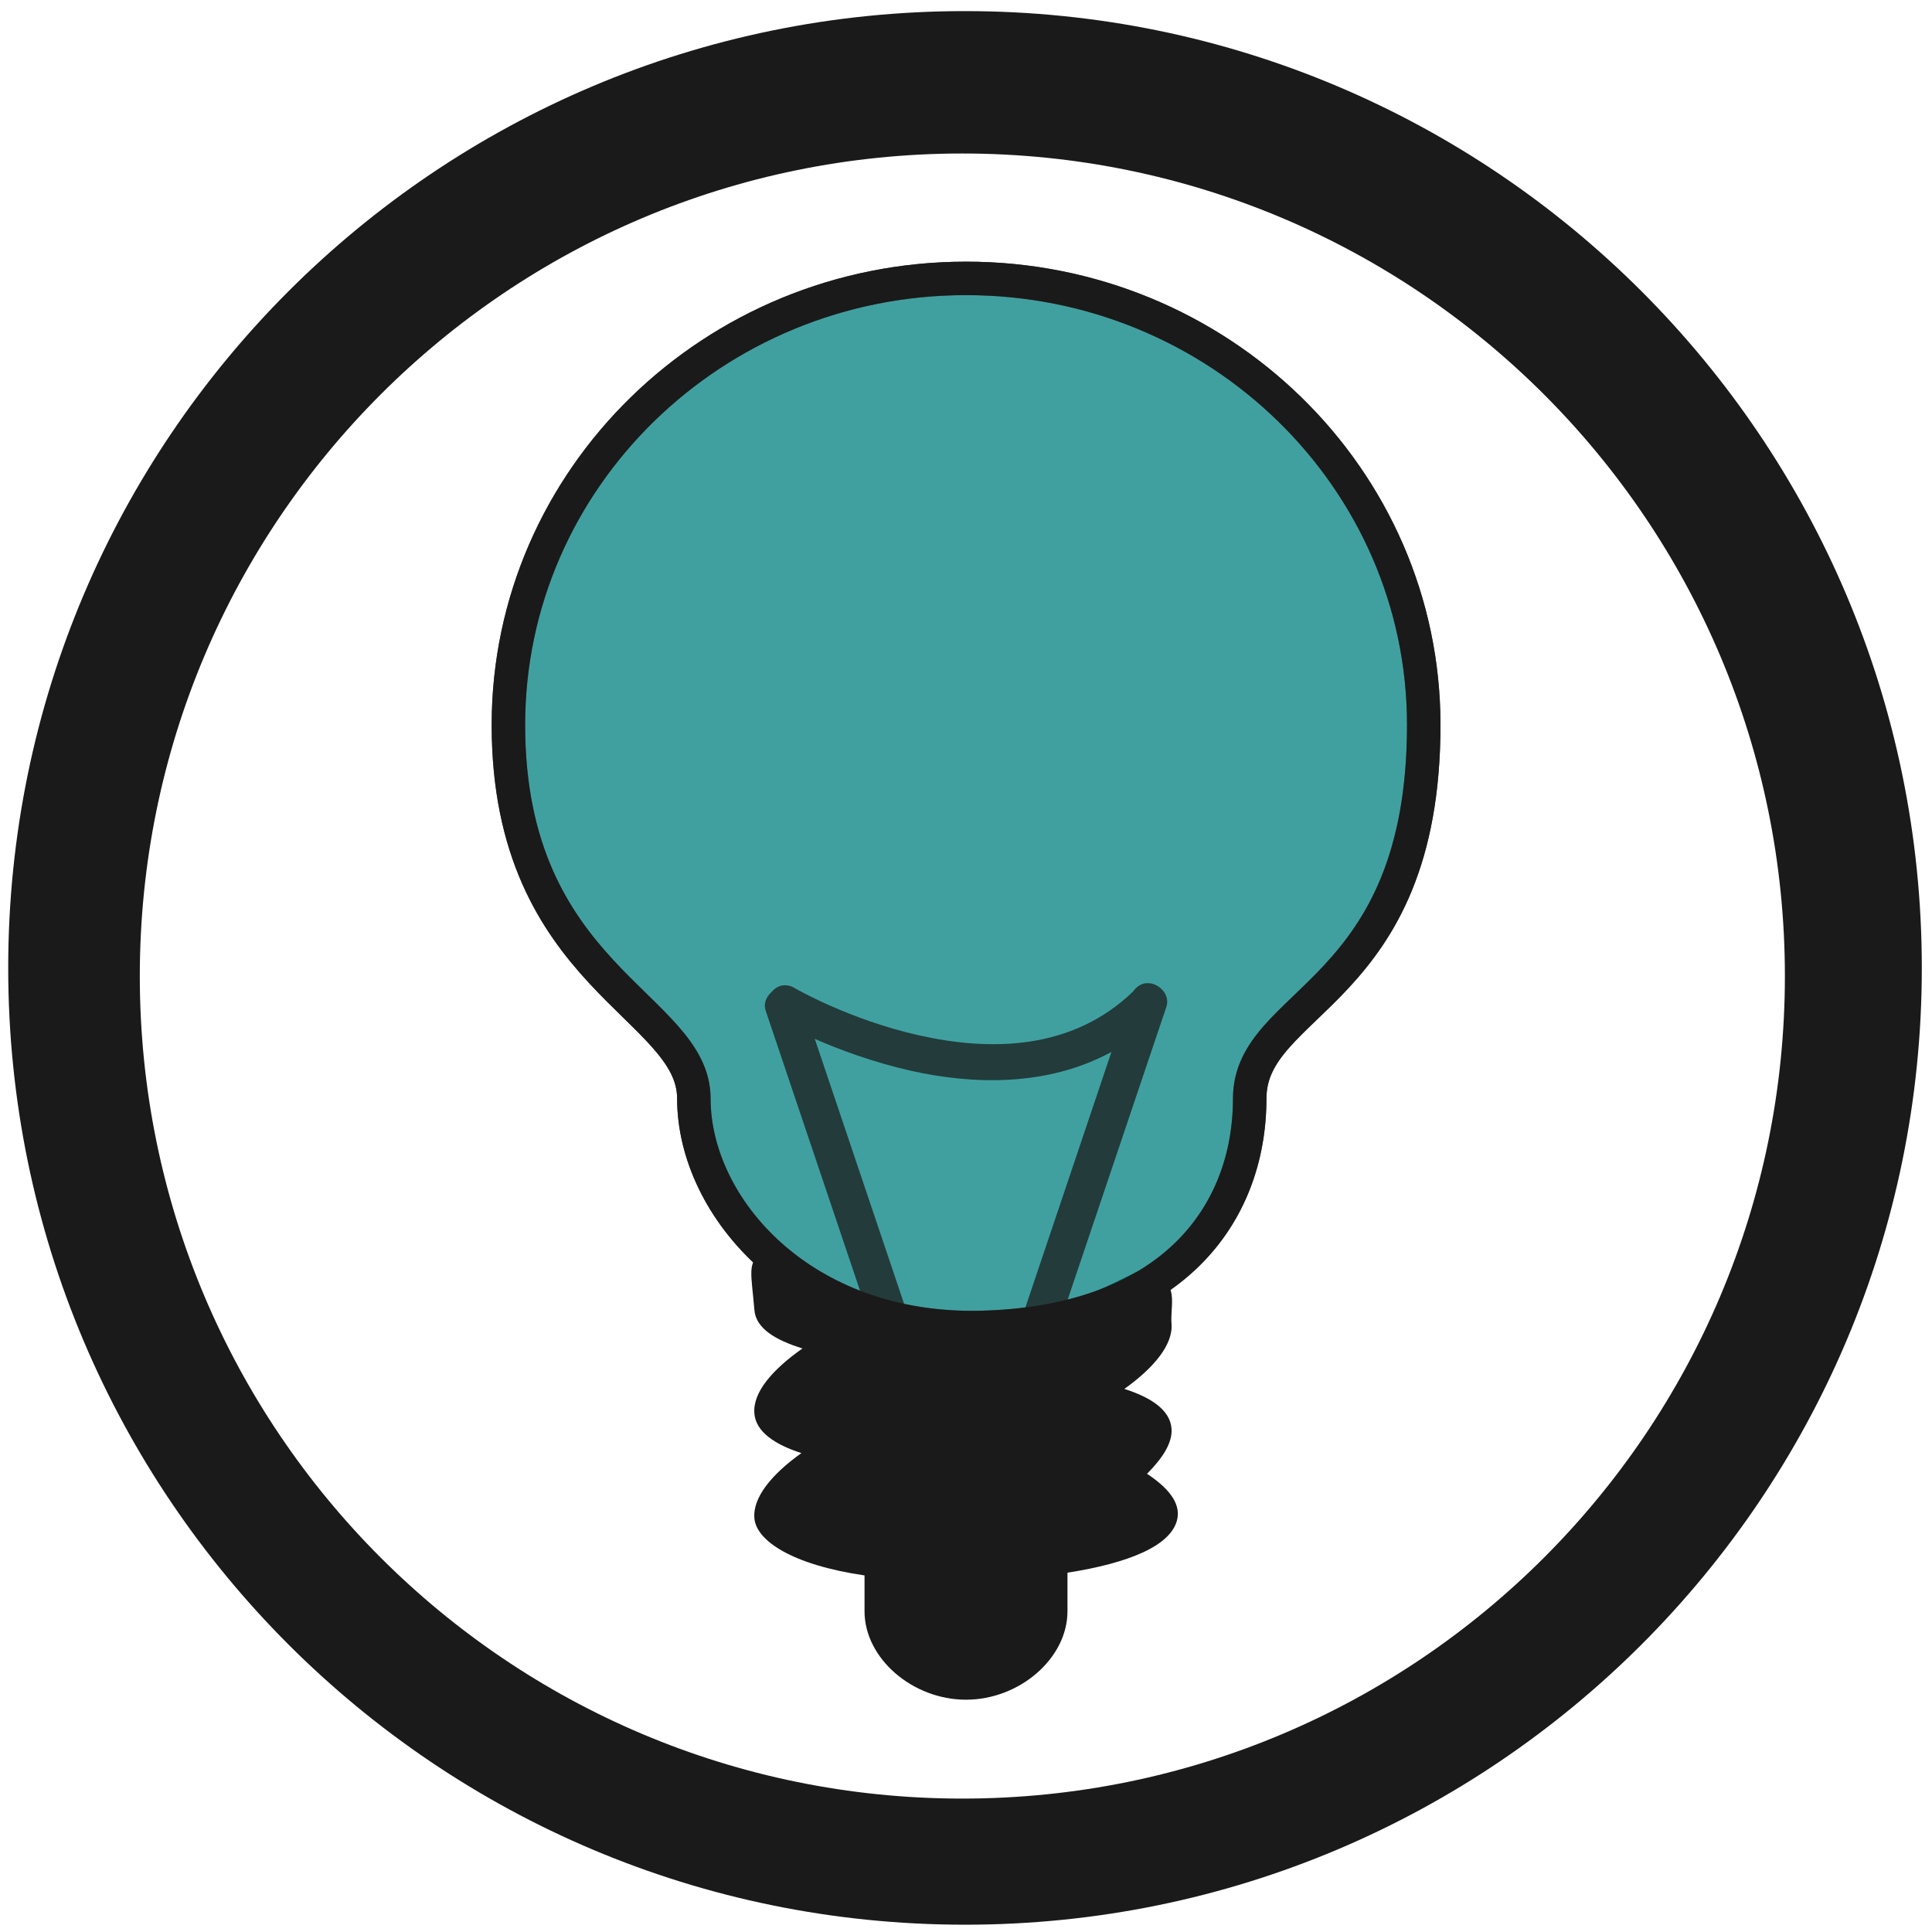
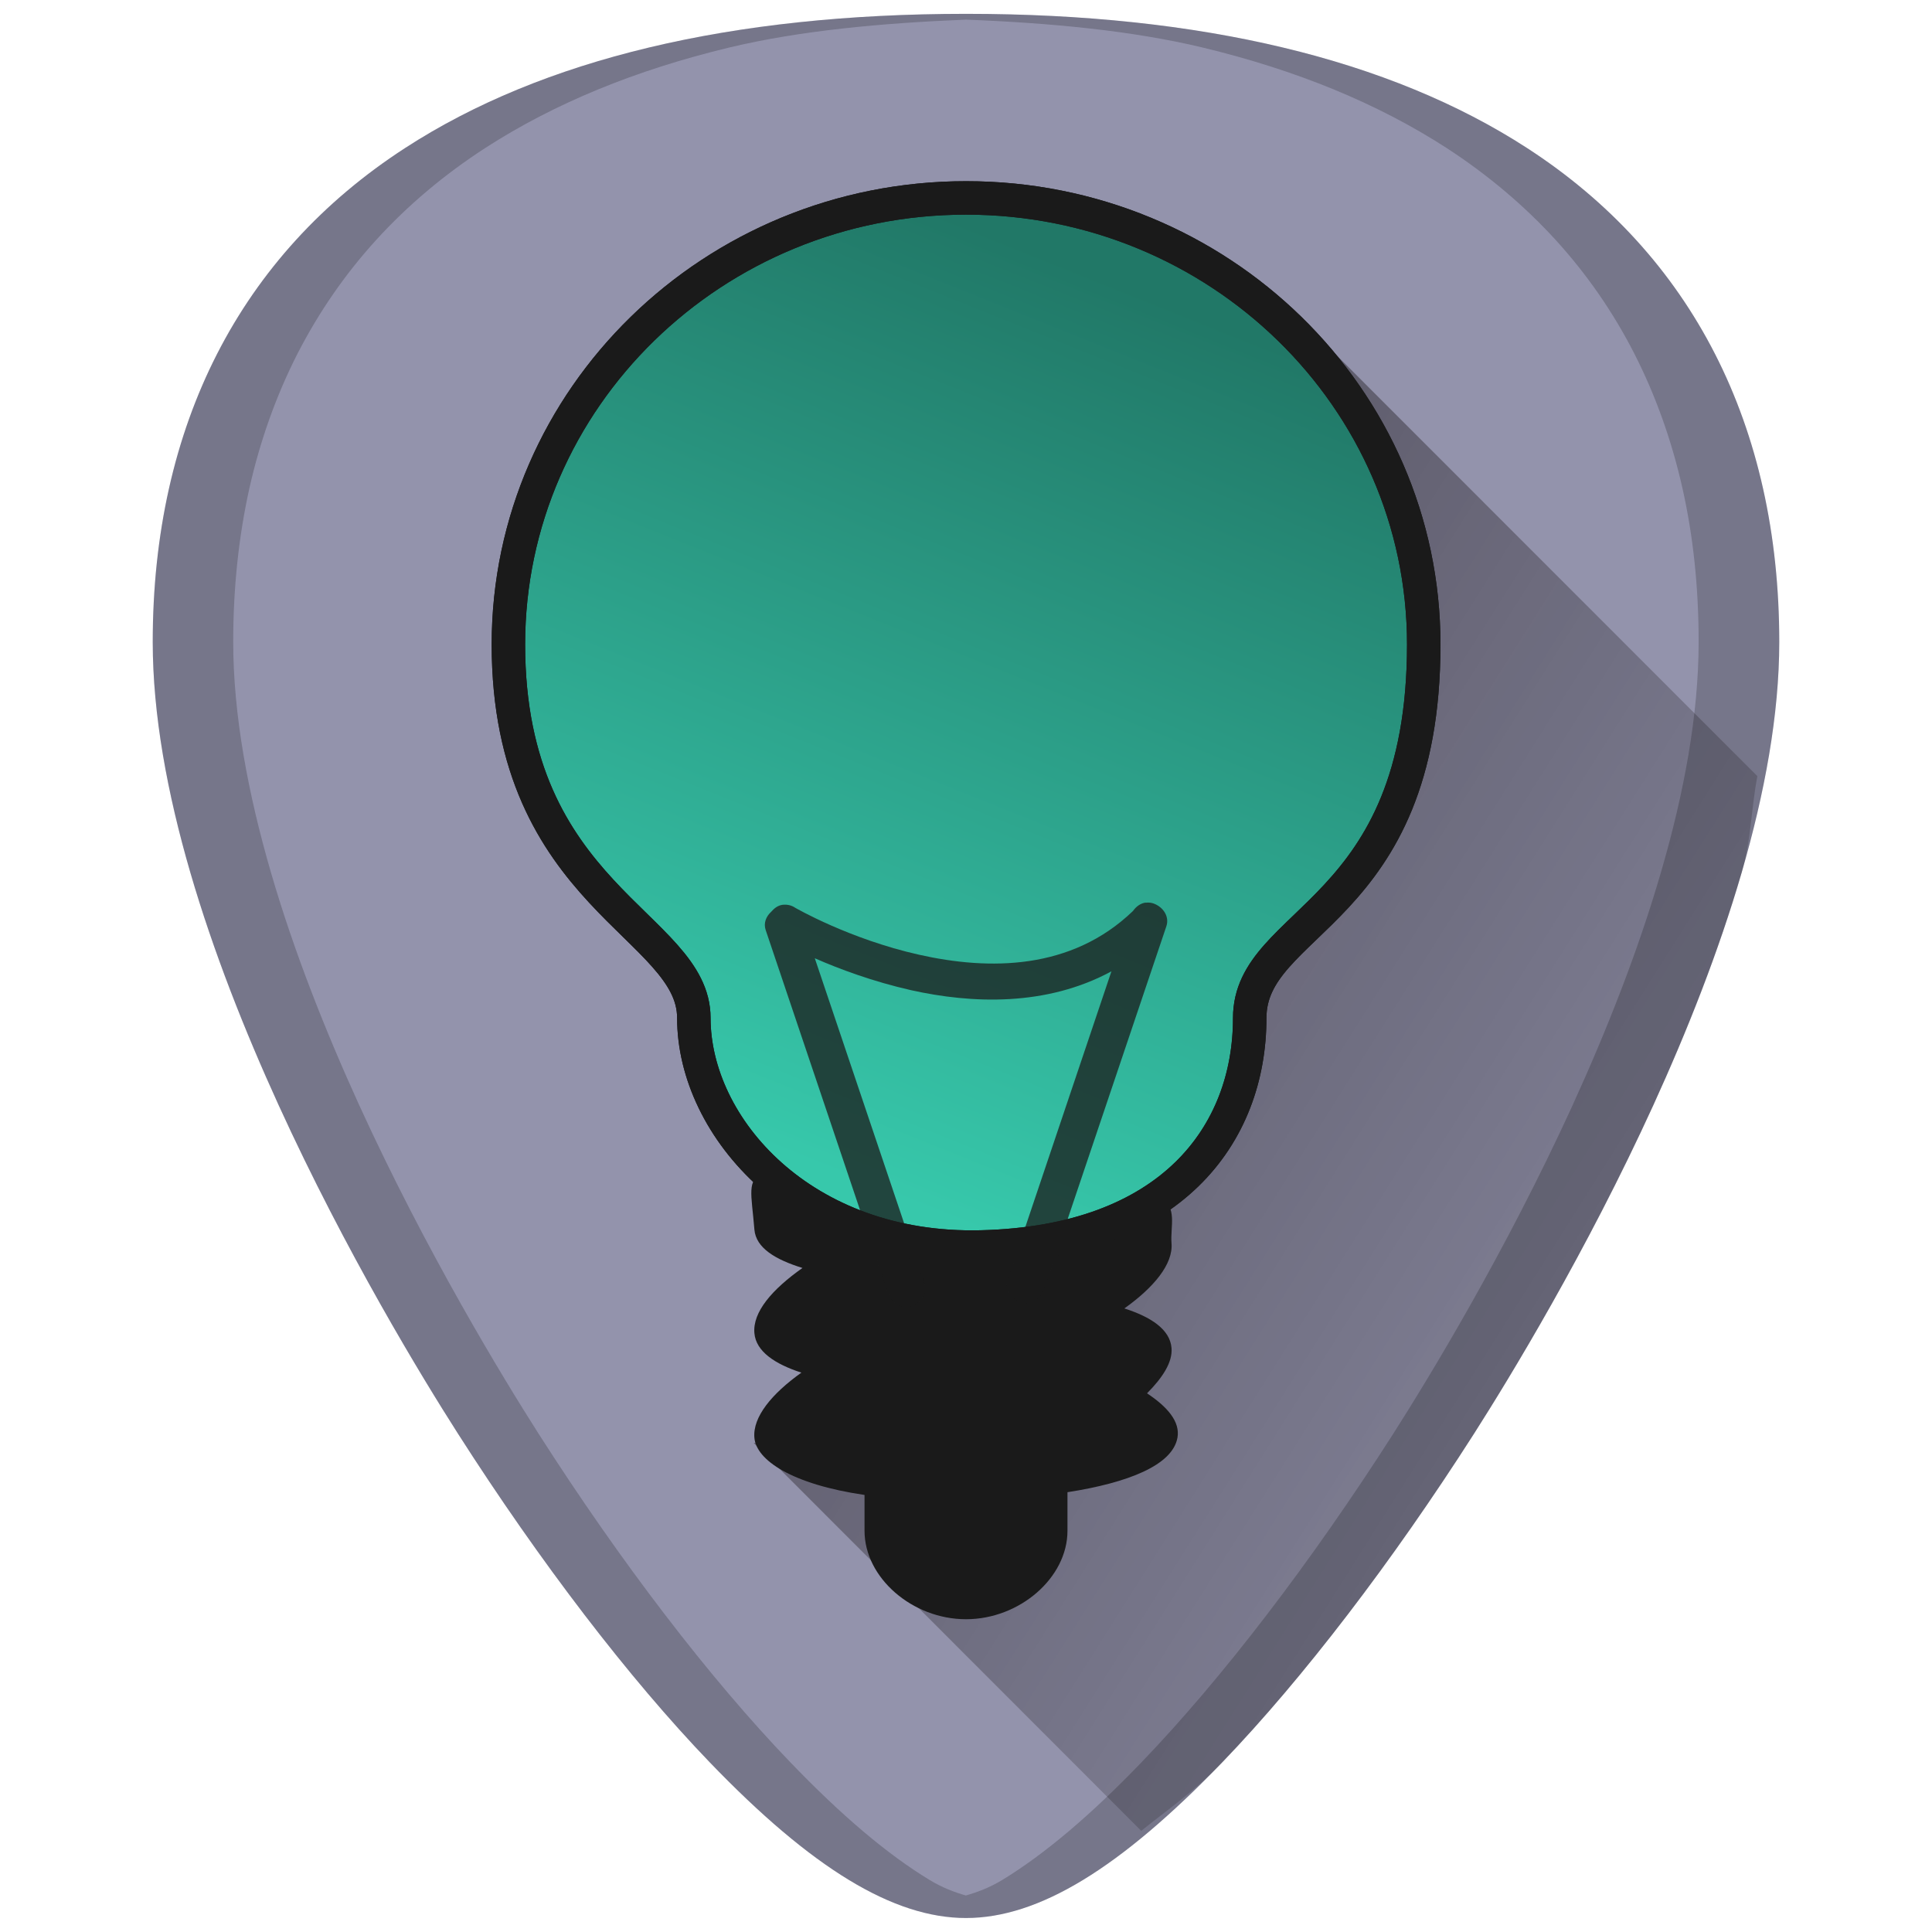
- <svg xmlns="http://www.w3.org/2000/svg" width="48" height="48" viewBox="0 0 12.7 12.7" version="1.1" id="svg829">
-   <defs id="defs823" />
+ <svg xmlns="http://www.w3.org/2000/svg" xmlns:xlink="http://www.w3.org/1999/xlink" width="48" height="48" viewBox="0 0 12.7 12.7" version="1.1" id="svg829">
+   <defs id="defs823">
+     <linearGradient id="linearGradient875">
+       <stop style="stop-color:#0a0000;stop-opacity:1" offset="0" id="stop871" />
+       <stop style="stop-color:#020000;stop-opacity:0" offset="1" id="stop873" />
+     </linearGradient>
+     <linearGradient id="linearGradient849">
+       <stop style="stop-color:#217867;stop-opacity:1" offset="0" id="stop845" />
+       <stop style="stop-color:#37c8ab;stop-opacity:1" offset="1" id="stop847" />
+     </linearGradient>
+     <linearGradient xlink:href="#linearGradient849" id="linearGradient851" gradientUnits="userSpaceOnUse" x1="8.716" y1="286.715" x2="6.434" y2="292.401" />
+     <linearGradient xlink:href="#linearGradient875" id="linearGradient897" gradientUnits="userSpaceOnUse" x1="1.644" y1="288.776" x2="12.264" y2="295.475" />
+   </defs>
  <g id="layer1" transform="translate(0,-284.3)">
-     <g id="g828">
-       <path id="path841" d="m 6.344,284.373 a 6.289,6.289 0 0 0 -6.29,6.29 6.289,6.289 0 0 0 6.29,6.289 6.289,6.289 0 0 0 6.289,-6.289 6.289,6.289 0 0 0 -6.289,-6.29 z m -0.018,0.936 a 5.407,5.407 0 0 1 5.407,5.407 5.407,5.407 0 0 1 -5.407,5.407 5.407,5.407 0 0 1 -5.407,-5.407 5.407,5.407 0 0 1 5.407,-5.407 z" style="fill:#1a1a1a;fill-opacity:1;stroke-width:0.139" />
-       <path id="path2895" d="m 5.046,292.502 c -0.02,5e-4 -0.03,0.012 -0.029,0.038 -0.111,0.045 -0.077,0.136 -0.058,0.371 0.01,0.122 0.139,0.198 0.316,0.253 -0.2,0.141 -0.328,0.29 -0.316,0.428 0.01,0.121 0.136,0.204 0.309,0.26 -0.195,0.139 -0.321,0.292 -0.309,0.428 0.012,0.147 0.246,0.306 0.724,0.376 v 0.236 c 0,0.308 0.314,0.581 0.667,0.581 0.353,0 0.667,-0.273 0.667,-0.581 v -0.254 c 0.398,-0.062 0.69,-0.177 0.723,-0.358 0.019,-0.106 -0.067,-0.204 -0.2,-0.292 0.1,-0.101 0.169,-0.203 0.161,-0.298 -0.01,-0.122 -0.135,-0.204 -0.31,-0.26 0.195,-0.139 0.321,-0.292 0.31,-0.428 -0.009,-0.11 0.042,-0.24 -0.076,-0.305 -0.019,0.011 -0.035,0.011 -0.042,-0.019 0,0 -5.027e-4,0 -5.027e-4,0 -9.789e-4,-0.004 -0.003,-0.005 -0.003,-0.011 -0.013,-0.152 -0.439,0.313 -1.145,0.263 -0.636,0.102 -1.25,-0.431 -1.388,-0.427 z m 2.537,0.175 c 0.017,0.005 0.029,0.012 0.042,0.019 0.046,-0.026 0.092,-0.114 -0.042,-0.019 z" style="fill:#1a1a1a;fill-opacity:1;stroke:none;stroke-width:0.222" />
-       <path d="m 6.35,286.13 c -1.66,0 -3.008,1.315 -3.008,2.935 0,1.66 1.219,1.844 1.219,2.456 0,0.719 0.715,1.534 1.889,1.505 1.249,-0.031 1.765,-0.74 1.765,-1.505 0,-0.654 1.144,-0.671 1.144,-2.456 0,-1.62 -1.348,-2.935 -3.008,-2.935 z" style="opacity:0.75;fill:#008080;fill-opacity:1;stroke:#1a1a1a;stroke-width:0.22;stroke-opacity:1" id="path2919-7" />
-       <path id="path2923" d="m 7.532,290.763 c -0.034,0.004 -0.064,0.026 -0.084,0.055 -0.406,0.391 -0.947,0.391 -1.406,0.288 -0.46,-0.103 -0.815,-0.309 -0.815,-0.309 -0.025,-0.017 -0.055,-0.023 -0.085,-0.019 -0.031,0.005 -0.054,0.024 -0.073,0.046 -0.033,0.03 -0.051,0.074 -0.036,0.119 l 0.804,2.386 c 0.022,0.065 0.087,0.107 0.152,0.086 0.065,-0.021 0.109,-0.086 0.087,-0.15 l -0.72,-2.136 c 0.159,0.07 0.381,0.153 0.633,0.21 0.4,0.089 0.889,0.108 1.317,-0.124 l -0.682,2.025 c -0.022,0.065 0.022,0.129 0.087,0.15 0.065,0.021 0.13,-0.021 0.152,-0.086 l 0.804,-2.385 c 0.022,-0.065 -0.022,-0.129 -0.087,-0.151 -0.016,-0.005 -0.033,-0.006 -0.048,-0.004 z" style="opacity:0.75;fill:#1a1a1a;stroke:none;stroke-width:0.222" />
-       <path d="m 6.35,286.13 c -1.66,0 -3.008,1.315 -3.008,2.935 0,1.66 1.219,1.844 1.219,2.456 0,0.719 0.715,1.534 1.889,1.505 1.249,-0.031 1.765,-0.74 1.765,-1.505 0,-0.654 1.144,-0.671 1.144,-2.456 0,-1.62 -1.348,-2.935 -3.008,-2.935 z" style="opacity:1;fill:none;fill-opacity:1;stroke:#1a1a1a;stroke-width:0.22;stroke-opacity:1" id="path2919-7-3" />
+     <g id="g906">
+       <path id="path876" d="m 6.35,284.391 c -1.543,0 -2.784,0.296 -3.687,0.882 -1.085,0.703 -1.659,1.826 -1.659,3.247 0,1.912 1.536,4.468 2.007,5.205 0.538,0.842 1.125,1.609 1.653,2.158 0.673,0.7 1.209,1.025 1.686,1.025 0.478,0 1.013,-0.326 1.686,-1.025 0.528,-0.549 1.115,-1.316 1.653,-2.158 0.471,-0.738 2.007,-3.293 2.007,-5.205 2.4e-5,-1.421 -0.573,-2.544 -1.658,-3.247 -0.903,-0.585 -2.144,-0.882 -3.687,-0.882 z" style="fill:#9393ac;stroke-width:0.024" />
+       <path id="path861" d="m 7.502,296.335 c 0.175,-0.142 0.338,-0.248 0.534,-0.452 0.528,-0.549 1.115,-1.316 1.653,-2.158 0.235,-0.369 0.737,-1.192 1.18,-2.162 0.221,-0.485 0.428,-1.007 0.58,-1.527 0.063,-0.217 0.062,-0.42 0.103,-0.634 l -3.085,-3.086 -0.648,2.565 -1.071,4.432 -1.793,0.473 z" style="fill:url(#linearGradient897);fill-opacity:1;stroke:none;stroke-width:0.265px;stroke-linecap:butt;stroke-linejoin:miter;stroke-opacity:1;opacity:0.6" />
+       <path id="path2895" d="m 5.046,291.973 c -0.02,5e-4 -0.03,0.012 -0.029,0.038 -0.111,0.045 -0.077,0.136 -0.058,0.371 0.01,0.122 0.139,0.198 0.316,0.253 -0.2,0.141 -0.328,0.29 -0.316,0.428 0.01,0.121 0.136,0.204 0.309,0.26 -0.195,0.139 -0.321,0.292 -0.309,0.428 0.012,0.147 0.246,0.306 0.724,0.376 v 0.236 c 0,0.308 0.314,0.581 0.667,0.581 0.353,0 0.667,-0.273 0.667,-0.581 v -0.254 c 0.398,-0.062 0.69,-0.177 0.723,-0.358 0.019,-0.106 -0.067,-0.204 -0.2,-0.292 0.1,-0.101 0.169,-0.203 0.161,-0.298 -0.01,-0.122 -0.135,-0.204 -0.31,-0.26 0.195,-0.139 0.321,-0.292 0.31,-0.428 -0.009,-0.11 0.042,-0.24 -0.076,-0.305 -0.019,0.011 -0.035,0.011 -0.042,-0.019 0,0 -5.027e-4,0 -5.027e-4,0 -9.789e-4,-0.004 -0.003,-0.005 -0.003,-0.011 -0.013,-0.152 -0.439,0.313 -1.145,0.263 -0.636,0.102 -1.25,-0.431 -1.388,-0.427 z m 2.537,0.175 c 0.017,0.005 0.029,0.012 0.042,0.019 0.046,-0.026 0.092,-0.114 -0.042,-0.019 z" style="fill:#1a1a1a;fill-opacity:1;stroke:none;stroke-width:0.222" />
+       <path id="path4588" d="m 6.35,284.391 c -1.543,0 -2.784,0.296 -3.687,0.882 -1.085,0.703 -1.659,1.826 -1.659,3.247 0,1.912 1.536,4.468 2.007,5.205 0.538,0.842 1.125,1.609 1.653,2.158 0.673,0.7 1.209,1.025 1.686,1.025 0.478,0 1.013,-0.326 1.686,-1.025 0.528,-0.549 1.115,-1.316 1.653,-2.158 0.471,-0.738 2.007,-3.293 2.007,-5.205 2.5e-5,-1.421 -0.573,-2.544 -1.658,-3.247 -0.903,-0.585 -2.144,-0.882 -3.687,-0.882 z m 0,0.038 c 0.559,0.022 1.09,0.072 1.554,0.183 0.308,0.074 0.596,0.166 0.864,0.276 0.267,0.11 0.514,0.238 0.74,0.384 0.271,0.176 0.51,0.378 0.717,0.604 0.206,0.226 0.38,0.477 0.519,0.75 0.139,0.273 0.245,0.569 0.316,0.885 0.071,0.316 0.106,0.652 0.106,1.008 0,0.478 -0.096,0.996 -0.248,1.516 -0.151,0.52 -0.358,1.042 -0.579,1.527 -0.443,0.97 -0.945,1.793 -1.18,2.162 -0.538,0.842 -1.125,1.609 -1.653,2.158 -0.336,0.35 -0.639,0.606 -0.916,0.775 -0.084,0.051 -0.164,0.081 -0.241,0.103 -0.077,-0.022 -0.156,-0.052 -0.24,-0.103 -0.278,-0.169 -0.58,-0.425 -0.916,-0.775 -0.528,-0.549 -1.115,-1.316 -1.653,-2.158 -0.235,-0.369 -0.737,-1.192 -1.18,-2.162 -0.221,-0.485 -0.428,-1.007 -0.579,-1.527 -0.151,-0.52 -0.248,-1.038 -0.248,-1.516 0,-0.355 0.036,-0.692 0.106,-1.008 0.071,-0.316 0.177,-0.612 0.316,-0.885 0.14,-0.273 0.313,-0.524 0.519,-0.75 0.206,-0.226 0.445,-0.428 0.717,-0.604 0.226,-0.146 0.473,-0.274 0.74,-0.384 0.267,-0.11 0.556,-0.202 0.864,-0.276 0.465,-0.111 0.996,-0.16 1.554,-0.183 z" style="opacity:0.2;fill:#000000;stroke-width:0.024" />
+       <path d="m 6.35,285.601 c -1.66,0 -3.008,1.315 -3.008,2.935 0,1.66 1.219,1.844 1.219,2.456 0,0.719 0.715,1.534 1.889,1.505 1.249,-0.031 1.765,-0.74 1.765,-1.505 0,-0.654 1.144,-0.671 1.144,-2.456 0,-1.62 -1.348,-2.935 -3.008,-2.935 z" style="opacity:1;fill:url(#linearGradient851);fill-opacity:1;stroke:#1a1a1a;stroke-width:0.22;stroke-opacity:1" id="path2919-7" />
+       <path id="path2923" d="m 7.532,290.233 c -0.034,0.004 -0.064,0.026 -0.084,0.055 -0.406,0.391 -0.947,0.391 -1.406,0.288 -0.46,-0.103 -0.815,-0.309 -0.815,-0.309 -0.025,-0.017 -0.055,-0.023 -0.085,-0.019 -0.031,0.005 -0.054,0.024 -0.073,0.046 -0.033,0.03 -0.051,0.074 -0.036,0.119 l 0.804,2.386 c 0.022,0.065 0.087,0.107 0.152,0.086 0.065,-0.021 0.109,-0.086 0.087,-0.15 l -0.72,-2.136 c 0.159,0.07 0.381,0.153 0.633,0.21 0.4,0.089 0.889,0.108 1.317,-0.124 l -0.682,2.025 c -0.022,0.065 0.022,0.129 0.087,0.15 0.065,0.021 0.13,-0.021 0.152,-0.086 l 0.804,-2.385 c 0.022,-0.065 -0.022,-0.129 -0.087,-0.151 -0.016,-0.005 -0.033,-0.006 -0.048,-0.004 z" style="opacity:0.75;fill:#1a1a1a;stroke:none;stroke-width:0.222" />
+       <path d="m 6.35,285.601 c -1.66,0 -3.008,1.315 -3.008,2.935 0,1.66 1.219,1.844 1.219,2.456 0,0.719 0.715,1.534 1.889,1.505 1.249,-0.031 1.765,-0.74 1.765,-1.505 0,-0.654 1.144,-0.671 1.144,-2.456 0,-1.62 -1.348,-2.935 -3.008,-2.935 z" style="opacity:1;fill:none;fill-opacity:1;stroke:#1a1a1a;stroke-width:0.22;stroke-opacity:1" id="path2919-7-3" />
    </g>
  </g>
</svg>
